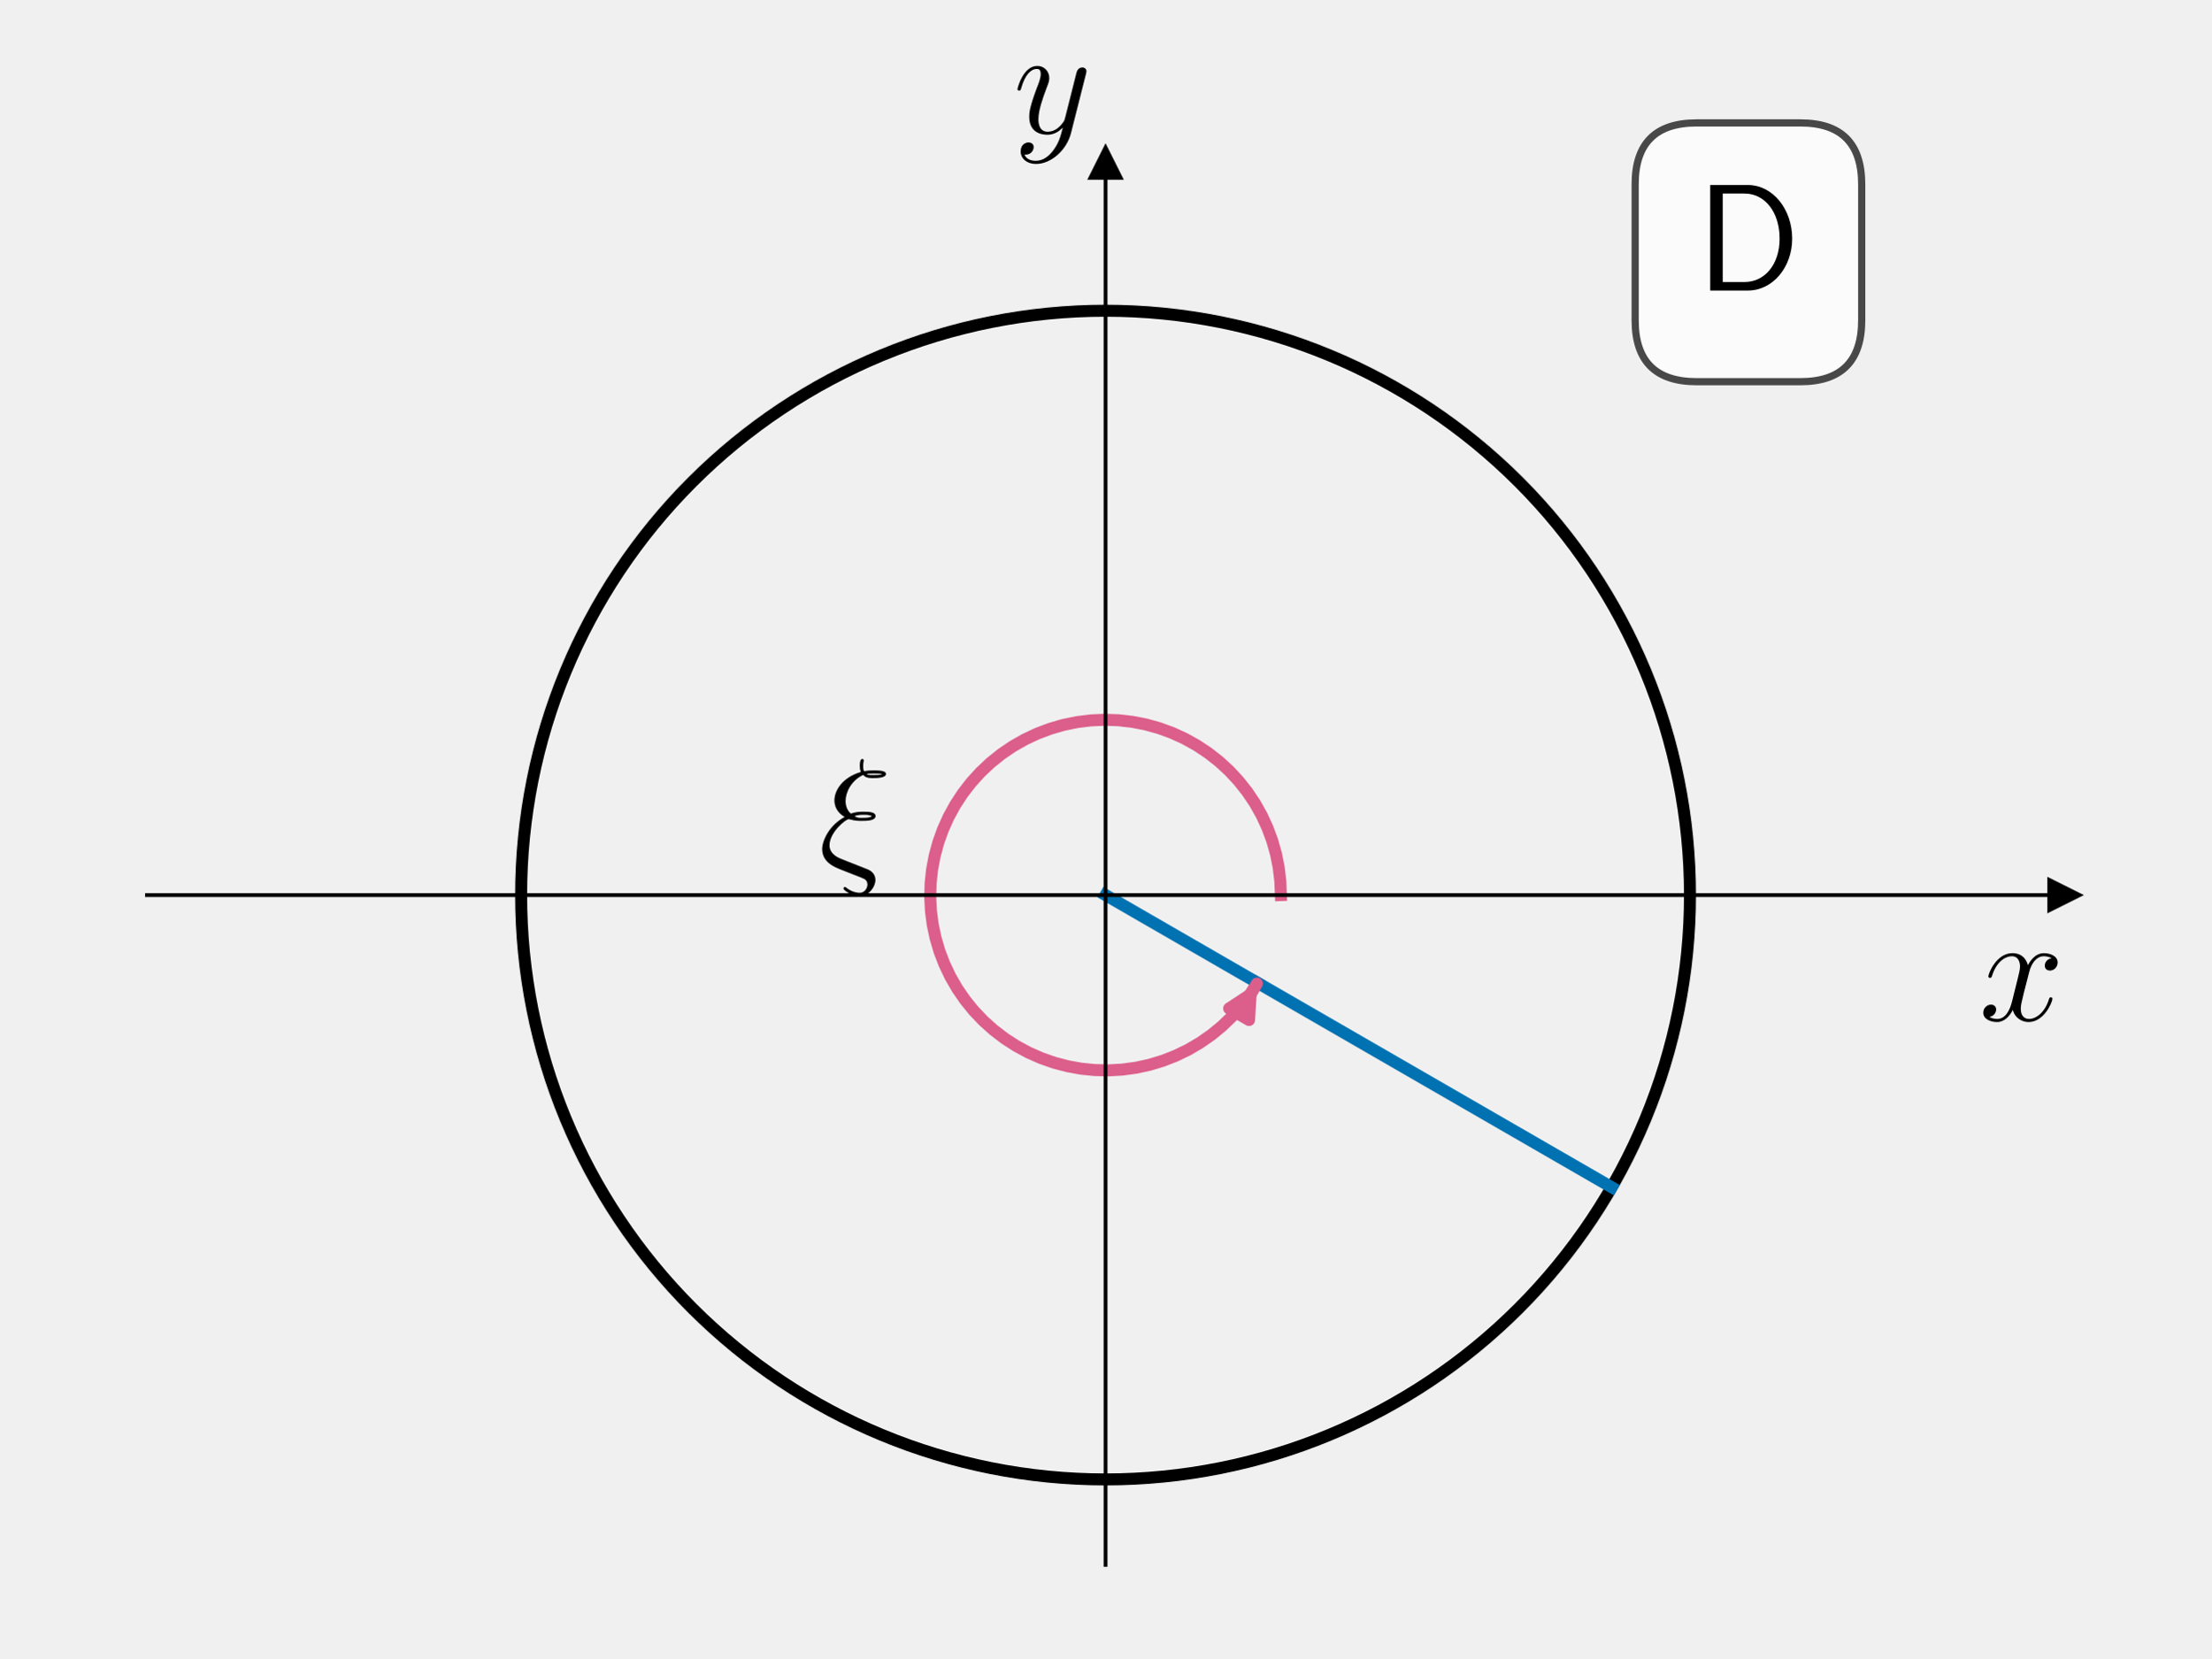
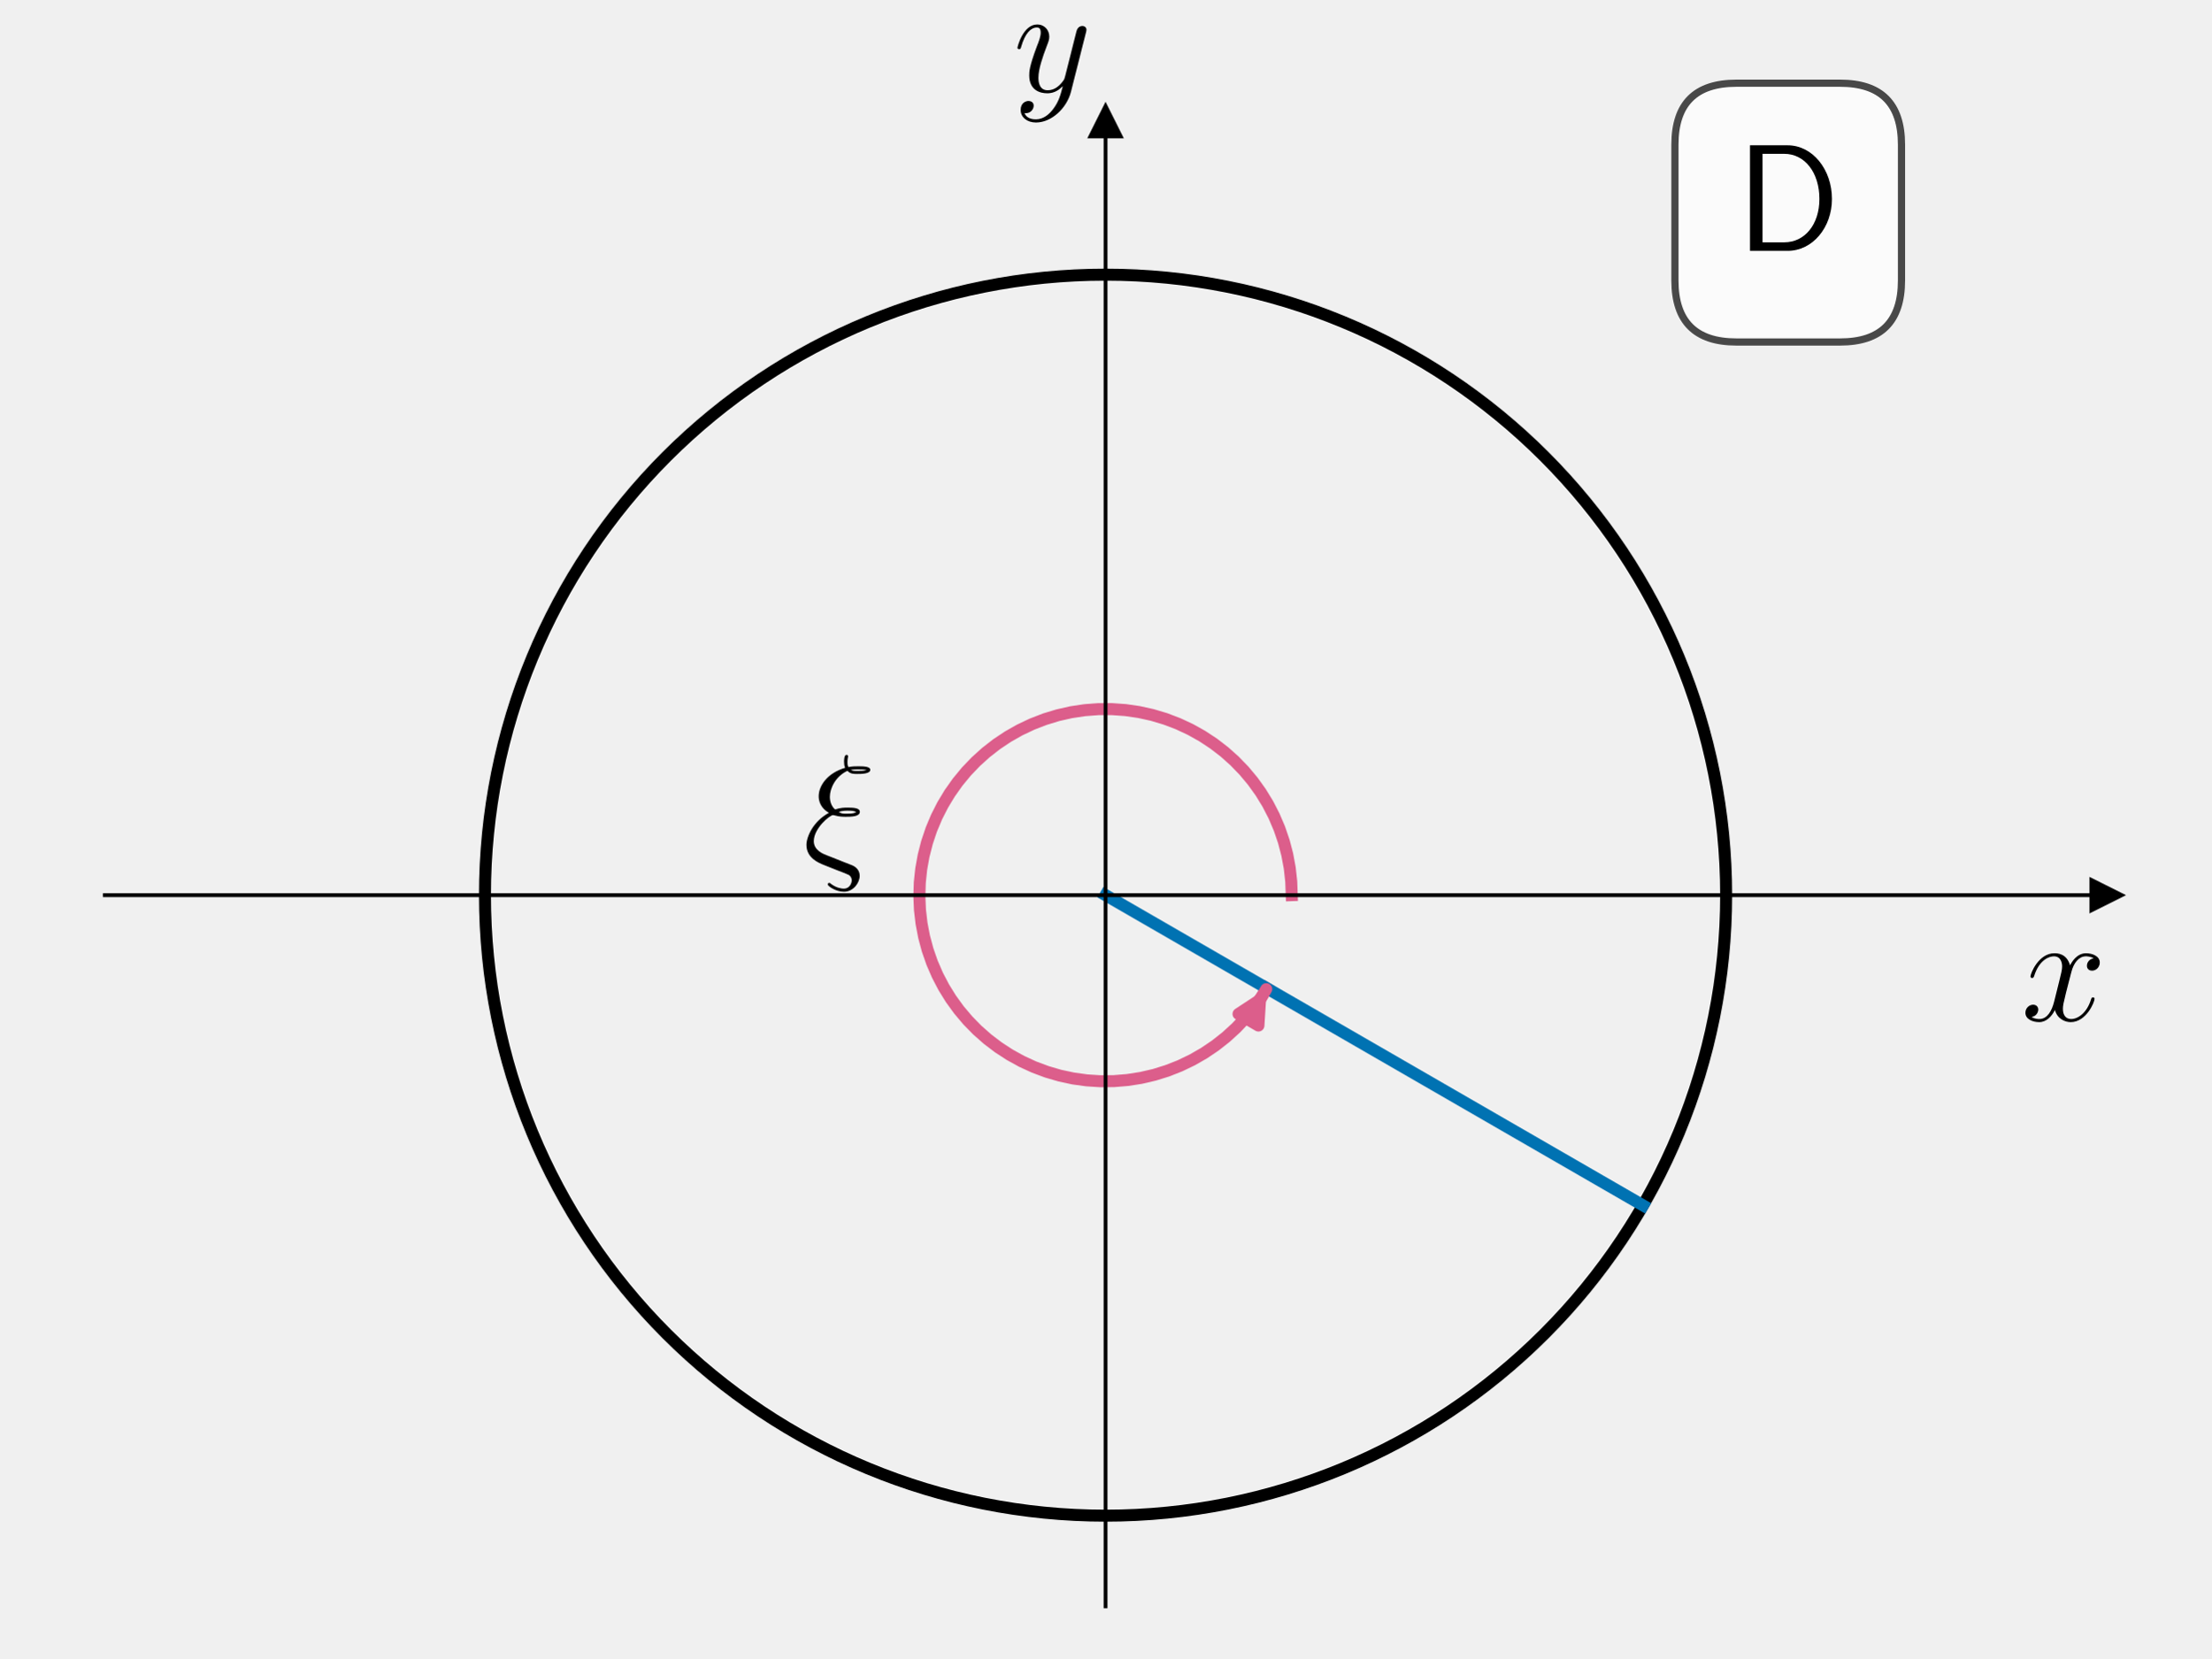
<svg xmlns="http://www.w3.org/2000/svg" xmlns:xlink="http://www.w3.org/1999/xlink" width="460.8pt" height="345.6pt" viewBox="0 0 460.8 345.6" version="1.1">
  <defs>
    <style type="text/css">*{stroke-linejoin: round; stroke-linecap: butt}</style>
  </defs>
  <g id="figure_1">
    <g id="patch_1">
      <path d="M 0 345.6  L 460.8 345.6  L 460.8 0  L 0 0  L 0 345.6  z " style="fill: none" />
    </g>
    <g id="axes_1">
      <g id="patch_2">
-         <path d="M 30.628 326.16  L 430.172 326.16  L 430.172 33.97  L 30.628 33.97  L 30.628 326.16  z " style="fill: none" />
+         <path d="M 21.849 334.8  L 438.951 334.8  L 438.951 25.33  L 21.849 25.33  L 21.849 334.8  z " style="fill: none" />
      </g>
      <g id="patch_3">
-         <path d="M 230.4 308.361  C 262.701 308.361 293.684 295.528 316.525 272.687  C 339.365 249.847 352.199 218.864 352.199 186.563  C 352.199 154.261 339.365 123.278 316.525 100.438  C 293.684 77.597 262.701 64.764 230.4 64.764  C 198.099 64.764 167.116 77.597 144.275 100.438  C 121.435 123.278 108.601 154.261 108.601 186.563  C 108.601 218.864 121.435 249.847 144.275 272.687  C 167.116 295.528 198.099 308.361 230.4 308.361  L 230.4 308.361  z " clip-path="url(#pf7a85c9aad)" style="fill: none; stroke: #000000; stroke-width: 2.5; stroke-linejoin: miter" />
+         <path d="M 230.4 315.915  C 264.7 315.915 297.6 302.287 321.854 278.034  C 346.108 253.78 359.736 220.88 359.736 186.579  C 359.736 152.279 346.108 119.379 321.854 95.125  C 297.6 70.871 264.7 57.244 230.4 57.244  C 196.1 57.244 163.2 70.871 138.946 95.125  C 114.692 119.379 101.064 152.279 101.064 186.579  C 101.064 220.88 114.692 253.78 138.946 278.034  C 163.2 302.287 196.1 315.915 230.4 315.915  L 230.4 315.915  z " clip-path="url(#p0b6b0ecd01)" style="fill: none; stroke: #000000; stroke-width: 2.5; stroke-linejoin: miter" />
      </g>
      <g id="matplotlib.axis_1">
        <g id="text_1">
-           <g transform="translate(412.4329 212.7017) scale(0.32 -0.32)">
+           <g transform="translate(421.2119 212.7185) scale(0.32 -0.32)">
            <defs>
              <path id="CMMI12-78" d="M 3034 2606  C 2829 2567 2752 2414 2752 2293  C 2752 2139 2874 2088 2963 2088  C 3155 2088 3290 2254 3290 2427  C 3290 2695 2982 2816 2714 2816  C 2323 2816 2106 2433 2048 2312  C 1901 2816 1504 2816 1389 2816  C 736 2816 390 1980 390 1839  C 390 1814 416 1782 461 1782  C 512 1782 525 1820 538 1846  C 755 2555 1184 2689 1370 2689  C 1658 2689 1715 2420 1715 2267  C 1715 2127 1677 1980 1600 1673  L 1382 798  C 1286 415 1101 64 762 64  C 730 64 570 64 435 147  C 666 192 717 383 717 460  C 717 588 621 664 499 664  C 346 664 179 530 179 326  C 179 57 480 -64 755 -64  C 1062 -64 1280 179 1414 441  C 1517 64 1837 -64 2074 -64  C 2726 -64 3072 773 3072 913  C 3072 945 3046 971 3008 971  C 2950 971 2944 939 2925 888  C 2752 326 2381 64 2093 64  C 1869 64 1747 230 1747 492  C 1747 632 1773 734 1875 1156  L 2099 2024  C 2195 2408 2413 2689 2707 2689  C 2720 2689 2899 2689 3034 2606  z " transform="scale(0.015625)" />
            </defs>
            <use xlink:href="#CMMI12-78" transform="scale(0.996264)" />
          </g>
        </g>
      </g>
      <g id="matplotlib.axis_2">
        <g id="text_2">
-           <g transform="translate(211.1795 27.76909) scale(0.32 -0.32)">
+           <g transform="translate(211.1795 19.12909) scale(0.32 -0.32)">
            <defs>
              <path id="CMMI12-79" d="M 1683 -700  C 1510 -939 1261 -1152 947 -1152  C 870 -1152 563 -1152 467 -889  C 486 -895 518 -895 531 -895  C 723 -895 851 -729 851 -582  C 851 -435 730 -384 634 -384  C 531 -384 307 -458 307 -759  C 307 -1071 582 -1286 947 -1286  C 1587 -1286 2234 -700 2413 6  L 3040 2485  C 3046 2517 3059 2556 3059 2594  C 3059 2689 2982 2753 2886 2753  C 2829 2753 2694 2727 2643 2535  L 2170 658  C 2138 543 2138 530 2086 460  C 1958 281 1747 64 1440 64  C 1082 64 1050 415 1050 588  C 1050 952 1222 1443 1395 1903  C 1466 2088 1504 2178 1504 2305  C 1504 2574 1312 2816 998 2816  C 410 2816 173 1890 173 1839  C 173 1814 198 1782 243 1782  C 301 1782 307 1807 333 1897  C 486 2433 730 2689 979 2689  C 1037 2689 1146 2689 1146 2478  C 1146 2312 1075 2127 979 1884  C 666 1047 666 837 666 683  C 666 77 1101 -64 1421 -64  C 1606 -64 1837 -6 2061 230  L 2067 224  C 1971 -147 1907 -392 1683 -700  z " transform="scale(0.015625)" />
            </defs>
            <use xlink:href="#CMMI12-79" transform="scale(0.996264)" />
          </g>
        </g>
      </g>
      <g id="line2d_1">
        <defs>
-           <path id="m583afa5a1a" d="M 3 0  L -3 -3  L -3 3  z " style="stroke: #000000; stroke-linejoin: miter" />
+           <path id="me9bb2002be" d="M 3 0  L -3 -3  L -3 3  z " style="stroke: #000000; stroke-linejoin: miter" />
        </defs>
        <g>
-           <use xlink:href="#m583afa5a1a" x="430.172" y="186.563" style="stroke: #000000; stroke-linejoin: miter" />
+           <use xlink:href="#me9bb2002be" x="438.951" y="186.579" style="stroke: #000000; stroke-linejoin: miter" />
        </g>
      </g>
      <g id="line2d_2">
        <defs>
-           <path id="mb3df43a155" d="M 0 -3  L -3 3  L 3 3  z " style="stroke: #000000; stroke-linejoin: miter" />
+           <path id="m6933f71bf9" d="M 0 -3  L -3 3  L 3 3  z " style="stroke: #000000; stroke-linejoin: miter" />
        </defs>
        <g>
-           <use xlink:href="#mb3df43a155" x="230.4" y="33.97" style="stroke: #000000; stroke-linejoin: miter" />
+           <use xlink:href="#m6933f71bf9" x="230.4" y="25.33" style="stroke: #000000; stroke-linejoin: miter" />
        </g>
      </g>
      <g id="line2d_3">
-         <path d="M 266.94 186.563  L 266.826 183.685  L 266.486 180.826  L 265.923 178.003  L 265.138 175.232  L 264.138 172.532  L 262.929 169.919  L 261.517 167.409  L 259.913 165.019  L 258.125 162.762  L 256.165 160.652  L 254.044 158.704  L 251.777 156.929  L 249.378 155.338  L 246.86 153.94  L 244.24 152.746  L 241.535 151.761  L 238.76 150.992  L 235.933 150.444  L 233.072 150.121  L 230.194 150.024  L 227.318 150.153  L 224.461 150.509  L 221.64 151.088  L 218.874 151.888  L 216.18 152.904  L 213.574 154.128  L 211.072 155.553  L 208.69 157.172  L 206.443 158.972  L 204.345 160.944  L 202.409 163.075  L 200.647 165.352  L 199.069 167.761  L 197.686 170.286  L 196.506 172.913  L 195.536 175.624  L 194.783 178.403  L 194.251 181.233  L 193.944 184.096  L 193.863 186.974  L 194.009 189.85  L 194.38 192.705  L 194.976 195.522  L 195.791 198.283  L 196.822 200.972  L 198.061 203.571  L 199.5 206.065  L 201.132 208.437  L 202.945 210.674  L 204.929 212.761  L 207.071 214.685  L 209.358 216.435  L 211.775 217.999  L 214.308 219.368  L 216.941 220.533  L 219.658 221.487  L 222.441 222.225  L 225.274 222.741  L 228.139 223.032  L 231.017 223.097  L 233.892 222.935  L 236.745 222.547  L 239.559 221.936  L 242.316 221.105  L 244.998 220.059  L 247.591 218.806  L 250.076 217.352  L 252.439 215.707  L 254.666 213.881  L 256.741 211.886  L 258.654 209.733  L 260.39 207.436  L 261.941 205.01  L 262.044 204.832  L 262.044 204.832  " clip-path="url(#pf7a85c9aad)" style="fill: none; stroke: #dc5e8b; stroke-width: 2.5; stroke-linecap: square" />
+         <path d="M 269.201 186.579  L 269.097 183.742  L 268.786 180.92  L 268.269 178.128  L 267.55 175.381  L 266.631 172.695  L 265.519 170.083  L 264.219 167.559  L 262.737 165.136  L 261.083 162.829  L 259.264 160.649  L 257.29 158.608  L 255.173 156.716  L 252.923 154.985  L 250.552 153.422  L 248.074 152.037  L 245.5 150.838  L 242.846 149.829  L 240.125 149.017  L 237.353 148.407  L 234.543 148  L 231.71 147.801  L 228.871 147.809  L 226.04 148.024  L 223.232 148.446  L 220.463 149.073  L 217.747 149.9  L 215.099 150.923  L 212.532 152.137  L 210.062 153.536  L 207.7 155.112  L 205.459 156.856  L 203.353 158.76  L 201.391 160.812  L 199.584 163.002  L 197.943 165.319  L 196.475 167.749  L 195.189 170.28  L 194.091 172.899  L 193.188 175.591  L 192.484 178.341  L 191.983 181.136  L 191.688 183.96  L 191.6 186.798  L 191.72 189.634  L 192.047 192.455  L 192.579 195.244  L 193.314 197.986  L 194.247 200.668  L 195.374 203.274  L 196.689 205.79  L 198.184 208.204  L 199.852 210.502  L 201.683 212.672  L 203.668 214.702  L 205.796 216.581  L 208.055 218.3  L 210.435 219.849  L 212.921 221.22  L 215.501 222.406  L 218.161 223.399  L 220.886 224.196  L 223.662 224.791  L 226.475 225.181  L 229.308 225.365  L 232.147 225.341  L 234.977 225.109  L 237.782 224.671  L 240.548 224.03  L 243.259 223.187  L 245.902 222.149  L 248.461 220.92  L 250.924 219.507  L 253.277 217.918  L 255.508 216.162  L 257.604 214.246  L 259.554 212.183  L 261.348 209.982  L 262.977 207.657  L 264.002 205.98  L 264.002 205.98  " clip-path="url(#p0b6b0ecd01)" style="fill: none; stroke: #dc5e8b; stroke-width: 2.5; stroke-linecap: square" />
      </g>
      <g id="line2d_4">
-         <path d="M 230.4 186.563  L 335.881 247.462  " clip-path="url(#pf7a85c9aad)" style="fill: none; stroke: #0072b2; stroke-width: 2.5; stroke-linecap: square" />
+         <path d="M 230.4 186.579  L 342.408 251.247  " clip-path="url(#p0b6b0ecd01)" style="fill: none; stroke: #0072b2; stroke-width: 2.5; stroke-linecap: square" />
      </g>
      <g id="patch_4">
-         <path d="M 230.4 326.16  L 230.4 33.97  " style="fill: none; stroke: #000000; stroke-width: 0.8; stroke-linejoin: miter; stroke-linecap: square" />
+         <path d="M 230.4 334.8  L 230.4 25.33  " style="fill: none; stroke: #000000; stroke-width: 0.8; stroke-linejoin: miter; stroke-linecap: square" />
      </g>
      <g id="patch_5">
-         <path d="M 430.172 326.16  L 430.172 33.97  " style="fill: none" />
+         <path d="M 438.951 334.8  L 438.951 25.33  " style="fill: none" />
      </g>
      <g id="patch_6">
-         <path d="M 30.628 186.563  L 430.172 186.563  " style="fill: none; stroke: #000000; stroke-width: 0.8; stroke-linejoin: miter; stroke-linecap: square" />
+         <path d="M 21.849 186.579  L 438.951 186.579  " style="fill: none; stroke: #000000; stroke-width: 0.8; stroke-linejoin: miter; stroke-linecap: square" />
      </g>
      <g id="patch_7">
-         <path d="M 30.628 33.97  L 430.172 33.97  " style="fill: none" />
+         <path d="M 21.849 25.33  L 438.951 25.33  " style="fill: none" />
      </g>
      <g id="patch_8">
-         <path d="M 261.941 205.01  Q 261.993 204.921 260.64 207.249  " style="fill: none; stroke: #dc5e8b; stroke-width: 2.5; stroke-linecap: round" />
-         <path d="M 256.153 210.193  L 260.64 207.249  L 260.303 212.605  z " style="fill: #dc5e8b; stroke: #dc5e8b; stroke-width: 2.5; stroke-linecap: round" />
+         <path d="M 263.893 206.169  Q 263.948 206.074 262.598 208.396  " style="fill: none; stroke: #dc5e8b; stroke-width: 2.5; stroke-linecap: round" />
+         <path d="M 258.111 211.341  L 262.598 208.396  L 262.261 213.752  z " style="fill: #dc5e8b; stroke: #dc5e8b; stroke-width: 2.5; stroke-linecap: round" />
      </g>
      <g id="text_3">
-         <g transform="translate(170.6413 180.3459) scale(0.32 -0.32)">
+         <g transform="translate(167.3651 179.4849) scale(0.32 -0.32)">
          <defs>
            <path id="CMMI12-18" d="M 1670 -24  L 998 242  C 832 304 448 456 448 835  C 448 1377 1120 1927 1254 1927  C 1267 1927 1325 1914 1344 1908  C 1517 1857 1683 1857 1798 1857  C 1997 1857 2374 1857 2374 2062  C 2374 2218 2144 2240 1869 2240  C 1741 2240 1568 2240 1338 2163  C 1184 2292 1120 2496 1120 2690  C 1120 3042 1350 3542 1856 3780  C 1971 3648 2125 3648 2259 3648  C 2419 3648 2810 3648 2810 3820  C 2810 3968 2502 3968 2298 3968  C 2170 3968 2074 3968 1894 3936  C 1862 4011 1856 4024 1856 4163  C 1856 4277 1882 4366 1882 4384  C 1882 4422 1850 4448 1818 4448  C 1715 4448 1715 4214 1715 4163  C 1715 4075 1722 3986 1760 3904  C 992 3679 653 3133 653 2716  C 653 2330 909 2118 1082 2021  C 422 1667 141 1021 141 679  C 141 128 646 -69 877 -164  L 1453 -392  C 1613 -449 1875 -556 1920 -582  C 1984 -626 2035 -703 2035 -804  C 2035 -937 1933 -1152 1709 -1152  C 1613 -1152 1402 -1127 1171 -955  C 1126 -916 1120 -910 1094 -910  C 1062 -910 1030 -936 1030 -974  C 1030 -1044 1363 -1280 1709 -1280  C 2118 -1280 2368 -889 2368 -617  C 2368 -421 2259 -264 2054 -175  L 1670 -24  z M 1997 3817  C 2106 3840 2221 3840 2304 3840  C 2515 3840 2534 3836 2662 3812  C 2586 3789 2534 3775 2266 3775  C 2144 3775 2067 3775 1997 3817  z M 1491 2057  C 1645 2112 1786 2112 1862 2112  C 2074 2112 2086 2103 2227 2057  C 2157 2011 2099 1984 1824 1984  C 1670 1984 1606 1984 1491 2057  z " transform="scale(0.015625)" />
          </defs>
          <use xlink:href="#CMMI12-18" transform="scale(0.996264)" />
        </g>
      </g>
      <g id="text_4">
        <g id="patch_9">
-           <path d="M 353.572 79.554  L 375.185 79.554  Q 387.985 79.554 387.985 66.754  L 387.985 38.414  Q 387.985 25.614 375.185 25.614  L 353.572 25.614  Q 340.772 25.614 340.772 38.414  L 340.772 66.754  Q 340.772 79.554 353.572 79.554  z " style="fill: #ffffff; opacity: 0.7; stroke: #000000; stroke-width: 1.5; stroke-linejoin: miter" />
+           <path d="M 361.862 71.28  L 383.476 71.28  Q 396.276 71.28 396.276 58.48  L 396.276 30.14  Q 396.276 17.34 383.476 17.34  L 361.862 17.34  Q 349.062 17.34 349.062 30.14  L 349.062 58.48  Q 349.062 71.28 361.862 71.28  z " style="fill: #ffffff; opacity: 0.7; stroke: #000000; stroke-width: 1.5; stroke-linejoin: miter" />
        </g>
-         <g transform="translate(353.5716 60.55315) scale(0.32 -0.32)">
+         <g transform="translate(361.8625 52.2791) scale(0.32 -0.32)">
          <defs>
            <path id="CMSS17-44" d="M 570 4416  L 570 0  L 2144 0  C 3194 0 4000 980 4000 2170  C 4000 3398 3194 4416 2144 4416  L 570 4416  z M 1094 357  L 1094 4059  L 2003 4059  C 2861 4059 3475 3277 3475 2170  C 3475 1107 2867 357 2003 357  L 1094 357  z " transform="scale(0.015625)" />
          </defs>
          <use xlink:href="#CMSS17-44" transform="scale(0.996264)" />
        </g>
      </g>
    </g>
  </g>
  <defs>
-     <clipPath id="pf7a85c9aad">
-       <rect x="30.628" y="33.97" width="399.544" height="292.19" />
+     <clipPath id="p0b6b0ecd01">
+       <rect x="21.849" y="25.33" width="417.102" height="309.47" />
    </clipPath>
  </defs>
</svg>
